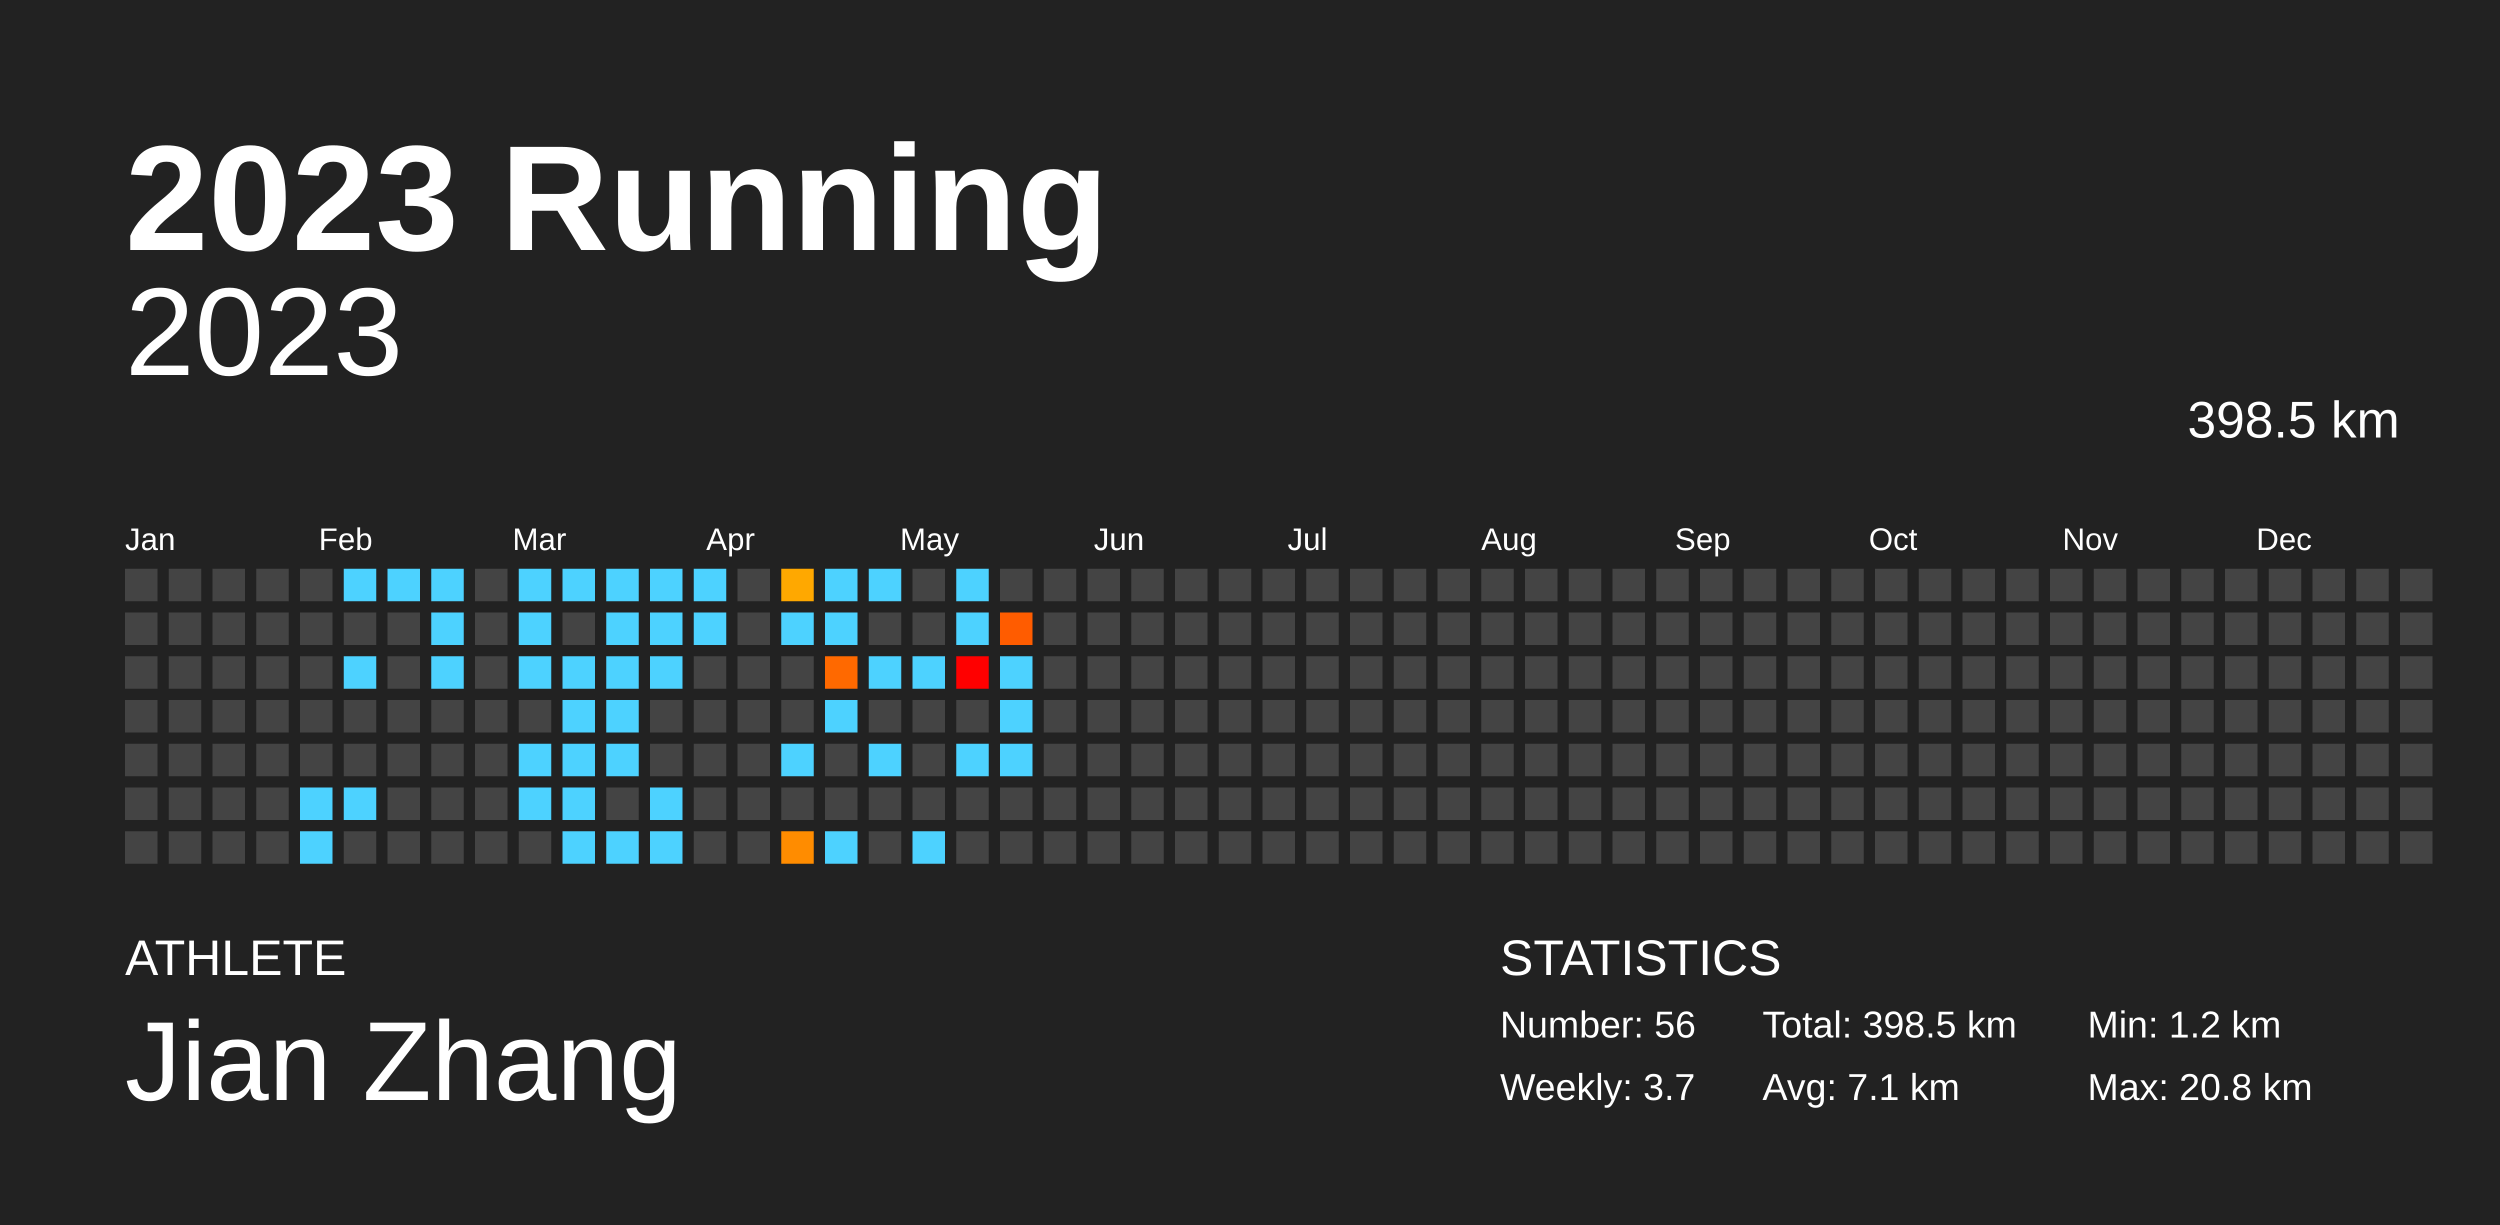
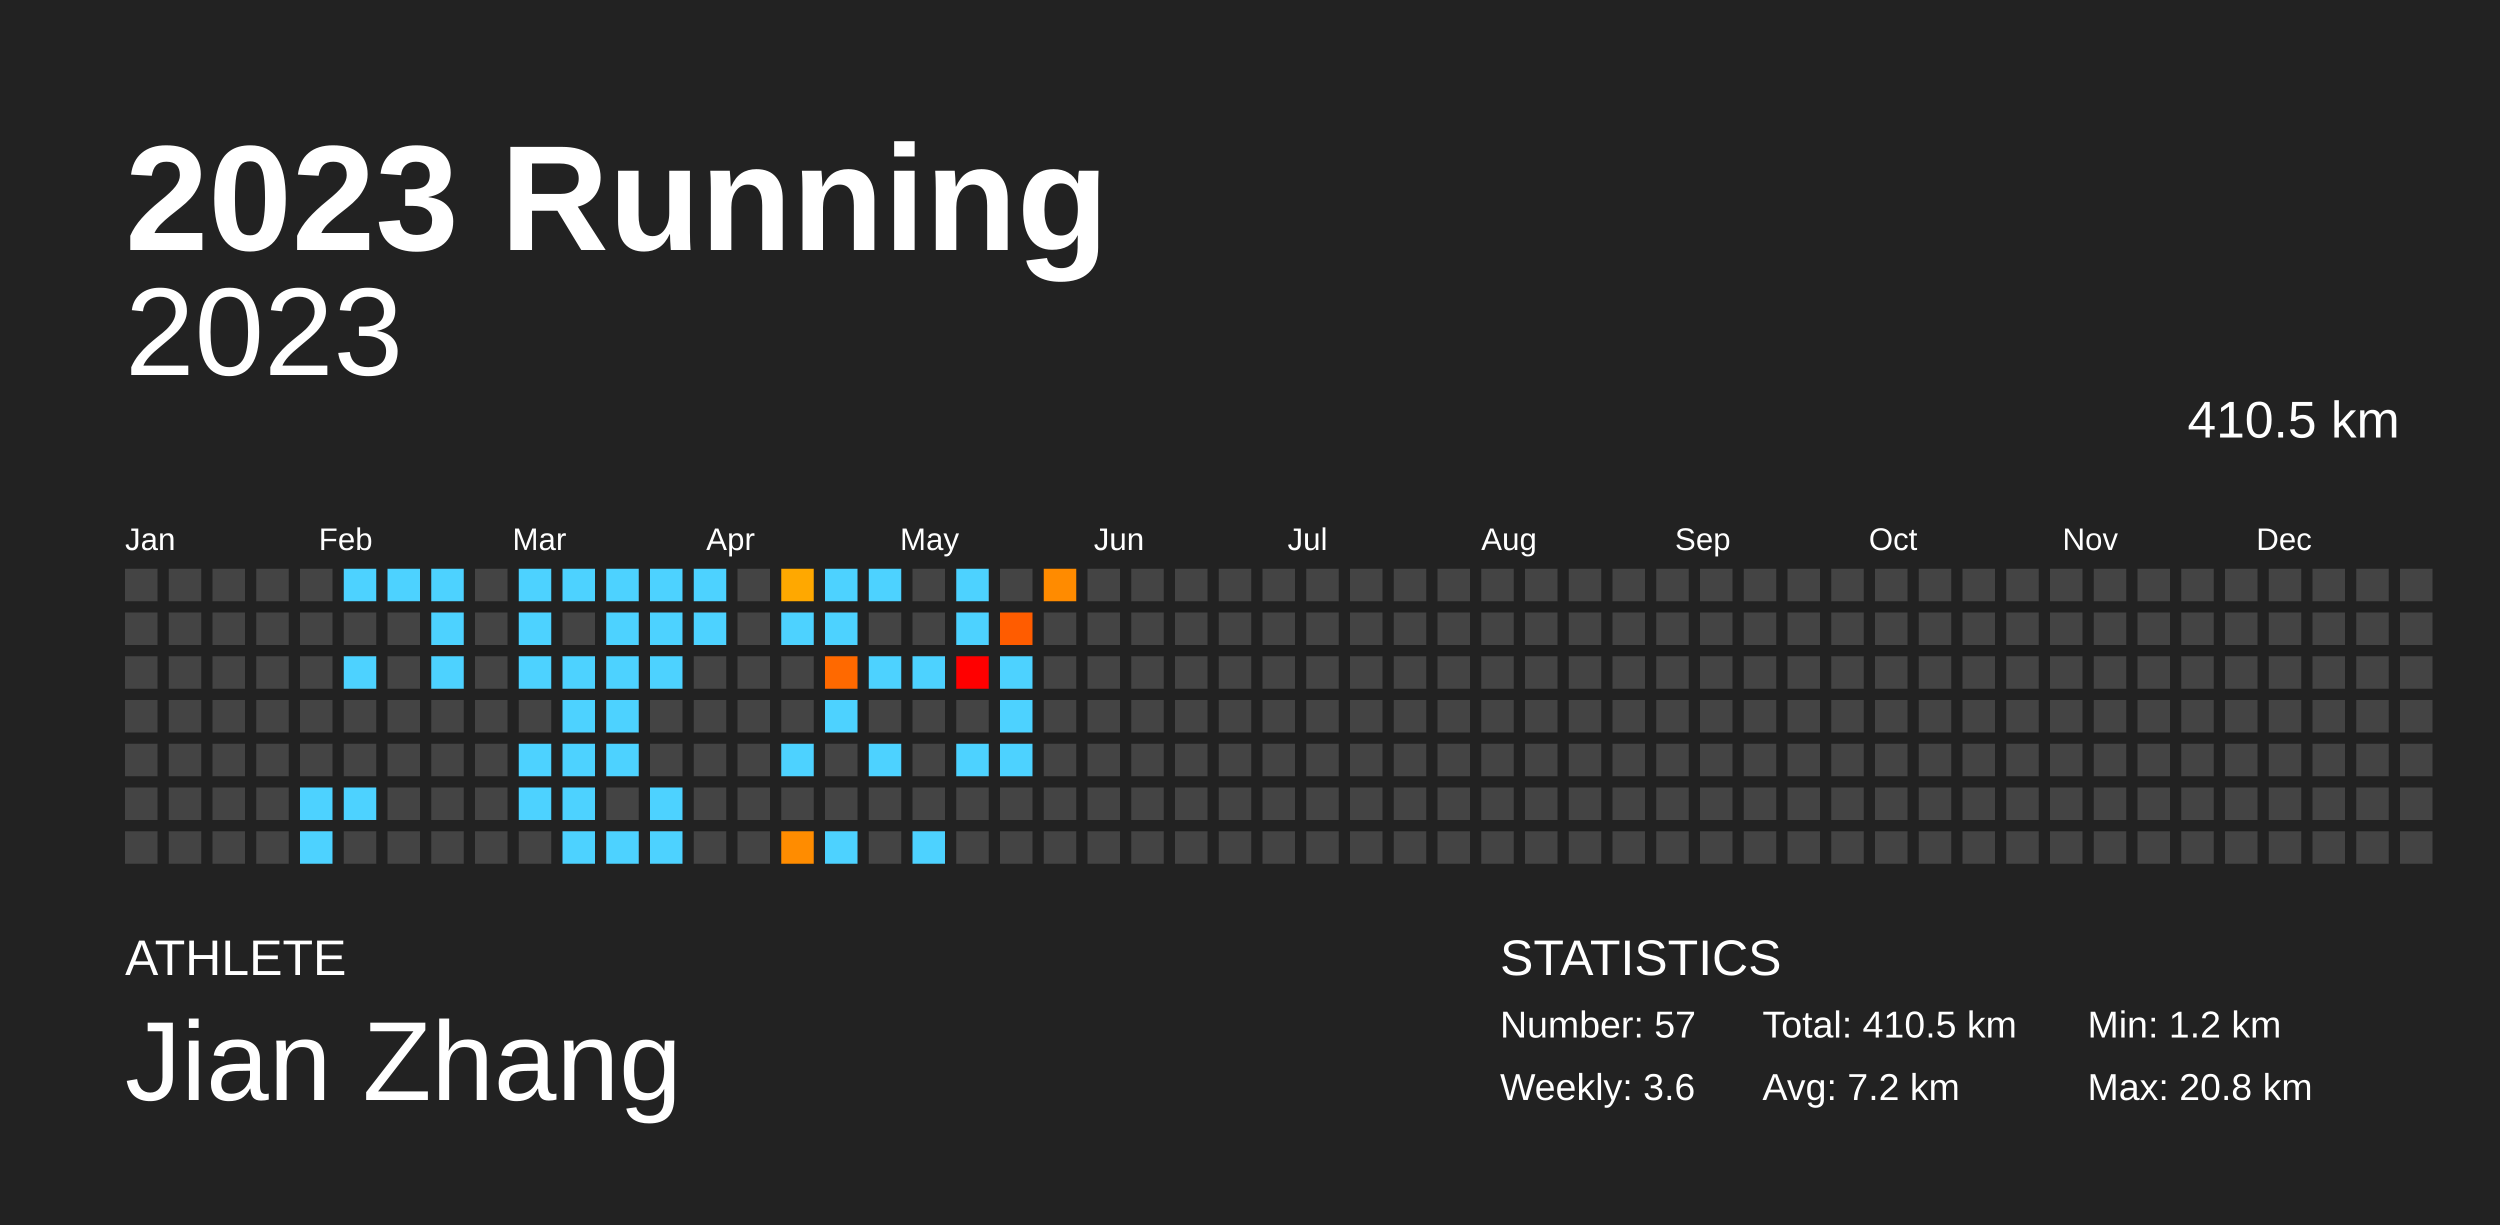
<svg xmlns="http://www.w3.org/2000/svg" baseProfile="full" height="98mm" version="1.1" viewBox="0,0,200,98" width="200mm">
  <defs />
  <rect fill="#222222" height="98" width="200" x="0" y="0" />
  <text fill="#FFFFFF" style="font-size:12px; font-family:Arial; font-weight:bold;" x="10" y="20">2023 Running</text>
  <text fill="#FFFFFF" style="font-size:4px; font-family:Arial" x="10" y="78">ATHLETE</text>
  <text fill="#FFFFFF" style="font-size:9px; font-family:Arial" x="10" y="88">Jian Zhang</text>
  <text fill="#FFFFFF" style="font-size:4px; font-family:Arial" x="120" y="78">STATISTICS</text>
-   <text fill="#FFFFFF" style="font-size:3px; font-family:Arial" x="120" y="83">Number: 56</text>
-   <text fill="#FFFFFF" style="font-size:3px; font-family:Arial" x="120" y="88">Weekly: 3.7</text>
-   <text fill="#FFFFFF" style="font-size:3px; font-family:Arial" x="141" y="83">Total: 398.5 km</text>
-   <text fill="#FFFFFF" style="font-size:3px; font-family:Arial" x="141" y="88">Avg: 7.1 km</text>
+   <text fill="#FFFFFF" style="font-size:3px; font-family:Arial" x="120" y="83">Number: 57</text>
+   <text fill="#FFFFFF" style="font-size:3px; font-family:Arial" x="120" y="88">Weekly: 3.6</text>
+   <text fill="#FFFFFF" style="font-size:3px; font-family:Arial" x="141" y="83">Total: 410.5 km</text>
+   <text fill="#FFFFFF" style="font-size:3px; font-family:Arial" x="141" y="88">Avg: 7.2 km</text>
  <text fill="#FFFFFF" style="font-size:3px; font-family:Arial" x="167" y="83">Min: 1.2 km</text>
  <text fill="#FFFFFF" style="font-size:3px; font-family:Arial" x="167" y="88">Max: 20.8 km</text>
  <text alignment-baseline="hanging" fill="#FFFFFF" style="font-size:10.0px; font-family:Arial;" x="10" y="30">2023</text>
-   <text alignment-baseline="hanging" fill="#FFFFFF" style="font-size:4.125px; font-family:Arial;" x="175" y="35">398.5 km</text>
+   <text alignment-baseline="hanging" fill="#FFFFFF" style="font-size:4.125px; font-family:Arial;" x="175" y="35">410.5 km</text>
  <text fill="#FFFFFF" style="font-size:2.5px; font-family:Arial" x="10.0" y="44">Jan</text>
  <text fill="#FFFFFF" style="font-size:2.5px; font-family:Arial" x="25.5" y="44">Feb</text>
  <text fill="#FFFFFF" style="font-size:2.5px; font-family:Arial" x="41.0" y="44">Mar</text>
  <text fill="#FFFFFF" style="font-size:2.5px; font-family:Arial" x="56.5" y="44">Apr</text>
  <text fill="#FFFFFF" style="font-size:2.5px; font-family:Arial" x="72.0" y="44">May</text>
  <text fill="#FFFFFF" style="font-size:2.5px; font-family:Arial" x="87.5" y="44">Jun</text>
  <text fill="#FFFFFF" style="font-size:2.5px; font-family:Arial" x="103.0" y="44">Jul</text>
  <text fill="#FFFFFF" style="font-size:2.5px; font-family:Arial" x="118.5" y="44">Aug</text>
  <text fill="#FFFFFF" style="font-size:2.5px; font-family:Arial" x="134.0" y="44">Sep</text>
  <text fill="#FFFFFF" style="font-size:2.5px; font-family:Arial" x="149.5" y="44">Oct</text>
  <text fill="#FFFFFF" style="font-size:2.5px; font-family:Arial" x="165.0" y="44">Nov</text>
  <text fill="#FFFFFF" style="font-size:2.5px; font-family:Arial" x="180.5" y="44">Dec</text>
  <rect fill="#444444" height="2.6" width="2.6" x="10.0" y="45.5" />
  <rect fill="#444444" height="2.6" width="2.6" x="10.0" y="49.0" />
  <rect fill="#444444" height="2.6" width="2.6" x="10.0" y="52.5" />
  <rect fill="#444444" height="2.6" width="2.6" x="10.0" y="56.0" />
  <rect fill="#444444" height="2.6" width="2.6" x="10.0" y="59.5" />
  <rect fill="#444444" height="2.6" width="2.6" x="10.0" y="63.0" />
  <rect fill="#444444" height="2.6" width="2.6" x="10.0" y="66.5" />
  <rect fill="#444444" height="2.6" width="2.6" x="13.5" y="45.5" />
  <rect fill="#444444" height="2.6" width="2.6" x="13.5" y="49.0" />
  <rect fill="#444444" height="2.6" width="2.6" x="13.5" y="52.5" />
  <rect fill="#444444" height="2.6" width="2.6" x="13.5" y="56.0" />
  <rect fill="#444444" height="2.6" width="2.6" x="13.5" y="59.5" />
  <rect fill="#444444" height="2.6" width="2.6" x="13.5" y="63.0" />
  <rect fill="#444444" height="2.6" width="2.6" x="13.5" y="66.5" />
  <rect fill="#444444" height="2.6" width="2.6" x="17.0" y="45.5" />
  <rect fill="#444444" height="2.6" width="2.6" x="17.0" y="49.0" />
  <rect fill="#444444" height="2.6" width="2.6" x="17.0" y="52.5" />
  <rect fill="#444444" height="2.6" width="2.6" x="17.0" y="56.0" />
  <rect fill="#444444" height="2.6" width="2.6" x="17.0" y="59.5" />
  <rect fill="#444444" height="2.6" width="2.6" x="17.0" y="63.0" />
  <rect fill="#444444" height="2.6" width="2.6" x="17.0" y="66.5" />
  <rect fill="#444444" height="2.6" width="2.6" x="20.5" y="45.5" />
  <rect fill="#444444" height="2.6" width="2.6" x="20.5" y="49.0" />
  <rect fill="#444444" height="2.6" width="2.6" x="20.5" y="52.5" />
  <rect fill="#444444" height="2.6" width="2.6" x="20.5" y="56.0" />
  <rect fill="#444444" height="2.6" width="2.6" x="20.5" y="59.5" />
  <rect fill="#444444" height="2.6" width="2.6" x="20.5" y="63.0" />
  <rect fill="#444444" height="2.6" width="2.6" x="20.5" y="66.5" />
  <rect fill="#444444" height="2.6" width="2.6" x="24.0" y="45.5" />
  <rect fill="#444444" height="2.6" width="2.6" x="24.0" y="49.0" />
  <rect fill="#444444" height="2.6" width="2.6" x="24.0" y="52.5" />
  <rect fill="#444444" height="2.6" width="2.6" x="24.0" y="56.0" />
  <rect fill="#444444" height="2.6" width="2.6" x="24.0" y="59.5" />
  <rect fill="#4dd2ff" height="2.6" width="2.6" x="24.0" y="63.0" />
  <rect fill="#4dd2ff" height="2.6" width="2.6" x="24.0" y="66.5" />
  <rect fill="#4dd2ff" height="2.6" width="2.6" x="27.5" y="45.5" />
  <rect fill="#444444" height="2.6" width="2.6" x="27.5" y="49.0" />
  <rect fill="#4dd2ff" height="2.6" width="2.6" x="27.5" y="52.5" />
  <rect fill="#444444" height="2.6" width="2.6" x="27.5" y="56.0" />
  <rect fill="#444444" height="2.6" width="2.6" x="27.5" y="59.5" />
  <rect fill="#4dd2ff" height="2.6" width="2.6" x="27.5" y="63.0" />
  <rect fill="#444444" height="2.6" width="2.6" x="27.5" y="66.5" />
  <rect fill="#4dd2ff" height="2.6" width="2.6" x="31.0" y="45.5" />
  <rect fill="#444444" height="2.6" width="2.6" x="31.0" y="49.0" />
  <rect fill="#444444" height="2.6" width="2.6" x="31.0" y="52.5" />
  <rect fill="#444444" height="2.6" width="2.6" x="31.0" y="56.0" />
  <rect fill="#444444" height="2.6" width="2.6" x="31.0" y="59.5" />
  <rect fill="#444444" height="2.6" width="2.6" x="31.0" y="63.0" />
  <rect fill="#444444" height="2.6" width="2.6" x="31.0" y="66.5" />
  <rect fill="#4dd2ff" height="2.6" width="2.6" x="34.5" y="45.5" />
  <rect fill="#4dd2ff" height="2.6" width="2.6" x="34.5" y="49.0" />
  <rect fill="#4dd2ff" height="2.6" width="2.6" x="34.5" y="52.5" />
  <rect fill="#444444" height="2.6" width="2.6" x="34.5" y="56.0" />
  <rect fill="#444444" height="2.6" width="2.6" x="34.5" y="59.5" />
  <rect fill="#444444" height="2.6" width="2.6" x="34.5" y="63.0" />
  <rect fill="#444444" height="2.6" width="2.6" x="34.5" y="66.5" />
  <rect fill="#444444" height="2.6" width="2.6" x="38.0" y="45.5" />
  <rect fill="#444444" height="2.6" width="2.6" x="38.0" y="49.0" />
  <rect fill="#444444" height="2.6" width="2.6" x="38.0" y="52.5" />
  <rect fill="#444444" height="2.6" width="2.6" x="38.0" y="56.0" />
  <rect fill="#444444" height="2.6" width="2.6" x="38.0" y="59.5" />
  <rect fill="#444444" height="2.6" width="2.6" x="38.0" y="63.0" />
  <rect fill="#444444" height="2.6" width="2.6" x="38.0" y="66.5" />
  <rect fill="#4dd2ff" height="2.6" width="2.6" x="41.5" y="45.5" />
  <rect fill="#4dd2ff" height="2.6" width="2.6" x="41.5" y="49.0" />
  <rect fill="#4dd2ff" height="2.6" width="2.6" x="41.5" y="52.5" />
  <rect fill="#444444" height="2.6" width="2.6" x="41.5" y="56.0" />
  <rect fill="#4dd2ff" height="2.6" width="2.6" x="41.5" y="59.5" />
  <rect fill="#4dd2ff" height="2.6" width="2.6" x="41.5" y="63.0" />
  <rect fill="#444444" height="2.6" width="2.6" x="41.5" y="66.5" />
  <rect fill="#4dd2ff" height="2.6" width="2.6" x="45.0" y="45.5" />
  <rect fill="#444444" height="2.6" width="2.6" x="45.0" y="49.0" />
  <rect fill="#4dd2ff" height="2.6" width="2.6" x="45.0" y="52.5" />
  <rect fill="#4dd2ff" height="2.6" width="2.6" x="45.0" y="56.0" />
  <rect fill="#4dd2ff" height="2.6" width="2.6" x="45.0" y="59.5" />
  <rect fill="#4dd2ff" height="2.6" width="2.6" x="45.0" y="63.0" />
  <rect fill="#4dd2ff" height="2.6" width="2.6" x="45.0" y="66.5" />
  <rect fill="#4dd2ff" height="2.6" width="2.6" x="48.5" y="45.5" />
  <rect fill="#4dd2ff" height="2.6" width="2.6" x="48.5" y="49.0" />
  <rect fill="#4dd2ff" height="2.6" width="2.6" x="48.5" y="52.5" />
  <rect fill="#4dd2ff" height="2.6" width="2.6" x="48.5" y="56.0" />
  <rect fill="#4dd2ff" height="2.6" width="2.6" x="48.5" y="59.5" />
  <rect fill="#444444" height="2.6" width="2.6" x="48.5" y="63.0" />
  <rect fill="#4dd2ff" height="2.6" width="2.6" x="48.5" y="66.5" />
  <rect fill="#4dd2ff" height="2.6" width="2.6" x="52.0" y="45.5" />
  <rect fill="#4dd2ff" height="2.6" width="2.6" x="52.0" y="49.0" />
  <rect fill="#4dd2ff" height="2.6" width="2.6" x="52.0" y="52.5" />
  <rect fill="#444444" height="2.6" width="2.6" x="52.0" y="56.0" />
  <rect fill="#444444" height="2.6" width="2.6" x="52.0" y="59.5" />
  <rect fill="#4dd2ff" height="2.6" width="2.6" x="52.0" y="63.0" />
  <rect fill="#4dd2ff" height="2.6" width="2.6" x="52.0" y="66.5" />
  <rect fill="#4dd2ff" height="2.6" width="2.6" x="55.5" y="45.5" />
  <rect fill="#4dd2ff" height="2.6" width="2.6" x="55.5" y="49.0" />
  <rect fill="#444444" height="2.6" width="2.6" x="55.5" y="52.5" />
  <rect fill="#444444" height="2.6" width="2.6" x="55.5" y="56.0" />
  <rect fill="#444444" height="2.6" width="2.6" x="55.5" y="59.5" />
  <rect fill="#444444" height="2.6" width="2.6" x="55.5" y="63.0" />
  <rect fill="#444444" height="2.6" width="2.6" x="55.5" y="66.5" />
  <rect fill="#444444" height="2.6" width="2.6" x="59.0" y="45.5" />
  <rect fill="#444444" height="2.6" width="2.6" x="59.0" y="49.0" />
  <rect fill="#444444" height="2.6" width="2.6" x="59.0" y="52.5" />
  <rect fill="#444444" height="2.6" width="2.6" x="59.0" y="56.0" />
  <rect fill="#444444" height="2.6" width="2.6" x="59.0" y="59.5" />
  <rect fill="#444444" height="2.6" width="2.6" x="59.0" y="63.0" />
  <rect fill="#444444" height="2.6" width="2.6" x="59.0" y="66.5" />
  <rect fill="#ffa800" height="2.6" width="2.6" x="62.5" y="45.5" />
  <rect fill="#4dd2ff" height="2.6" width="2.6" x="62.5" y="49.0" />
  <rect fill="#444444" height="2.6" width="2.6" x="62.5" y="52.5" />
  <rect fill="#444444" height="2.6" width="2.6" x="62.5" y="56.0" />
  <rect fill="#4dd2ff" height="2.6" width="2.6" x="62.5" y="59.5" />
  <rect fill="#444444" height="2.6" width="2.6" x="62.5" y="63.0" />
  <rect fill="#ff8c00" height="2.6" width="2.6" x="62.5" y="66.5" />
  <rect fill="#4dd2ff" height="2.6" width="2.6" x="66.0" y="45.5" />
  <rect fill="#4dd2ff" height="2.6" width="2.6" x="66.0" y="49.0" />
  <rect fill="#ff6900" height="2.6" width="2.6" x="66.0" y="52.5" />
  <rect fill="#4dd2ff" height="2.6" width="2.6" x="66.0" y="56.0" />
  <rect fill="#444444" height="2.6" width="2.6" x="66.0" y="59.5" />
  <rect fill="#444444" height="2.6" width="2.6" x="66.0" y="63.0" />
  <rect fill="#4dd2ff" height="2.6" width="2.6" x="66.0" y="66.5" />
  <rect fill="#4dd2ff" height="2.6" width="2.6" x="69.5" y="45.5" />
  <rect fill="#444444" height="2.6" width="2.6" x="69.5" y="49.0" />
  <rect fill="#4dd2ff" height="2.6" width="2.6" x="69.5" y="52.5" />
  <rect fill="#444444" height="2.6" width="2.6" x="69.5" y="56.0" />
  <rect fill="#4dd2ff" height="2.6" width="2.6" x="69.5" y="59.5" />
  <rect fill="#444444" height="2.6" width="2.6" x="69.5" y="63.0" />
  <rect fill="#444444" height="2.6" width="2.6" x="69.5" y="66.5" />
  <rect fill="#444444" height="2.6" width="2.6" x="73.0" y="45.5" />
  <rect fill="#444444" height="2.6" width="2.6" x="73.0" y="49.0" />
  <rect fill="#4dd2ff" height="2.6" width="2.6" x="73.0" y="52.5" />
  <rect fill="#444444" height="2.6" width="2.6" x="73.0" y="56.0" />
  <rect fill="#444444" height="2.6" width="2.6" x="73.0" y="59.5" />
  <rect fill="#444444" height="2.6" width="2.6" x="73.0" y="63.0" />
  <rect fill="#4dd2ff" height="2.6" width="2.6" x="73.0" y="66.5" />
  <rect fill="#4dd2ff" height="2.6" width="2.6" x="76.5" y="45.5" />
  <rect fill="#4dd2ff" height="2.6" width="2.6" x="76.5" y="49.0" />
  <rect fill="red" height="2.6" width="2.6" x="76.5" y="52.5" />
  <rect fill="#444444" height="2.6" width="2.6" x="76.5" y="56.0" />
  <rect fill="#4dd2ff" height="2.6" width="2.6" x="76.5" y="59.5" />
  <rect fill="#444444" height="2.6" width="2.6" x="76.5" y="63.0" />
  <rect fill="#444444" height="2.6" width="2.6" x="76.5" y="66.5" />
  <rect fill="#444444" height="2.6" width="2.6" x="80.0" y="45.5" />
  <rect fill="#ff5c00" height="2.6" width="2.6" x="80.0" y="49.0" />
  <rect fill="#4dd2ff" height="2.6" width="2.6" x="80.0" y="52.5" />
  <rect fill="#4dd2ff" height="2.6" width="2.6" x="80.0" y="56.0" />
  <rect fill="#4dd2ff" height="2.6" width="2.6" x="80.0" y="59.5" />
  <rect fill="#444444" height="2.6" width="2.6" x="80.0" y="63.0" />
  <rect fill="#444444" height="2.6" width="2.6" x="80.0" y="66.5" />
-   <rect fill="#444444" height="2.6" width="2.6" x="83.5" y="45.5" />
+   <rect fill="#ff8b00" height="2.6" width="2.6" x="83.5" y="45.5" />
  <rect fill="#444444" height="2.6" width="2.6" x="83.5" y="49.0" />
  <rect fill="#444444" height="2.6" width="2.6" x="83.5" y="52.5" />
  <rect fill="#444444" height="2.6" width="2.6" x="83.5" y="56.0" />
  <rect fill="#444444" height="2.6" width="2.6" x="83.5" y="59.5" />
  <rect fill="#444444" height="2.6" width="2.6" x="83.5" y="63.0" />
  <rect fill="#444444" height="2.6" width="2.6" x="83.5" y="66.5" />
  <rect fill="#444444" height="2.6" width="2.6" x="87.0" y="45.5" />
  <rect fill="#444444" height="2.6" width="2.6" x="87.0" y="49.0" />
  <rect fill="#444444" height="2.6" width="2.6" x="87.0" y="52.5" />
  <rect fill="#444444" height="2.6" width="2.6" x="87.0" y="56.0" />
  <rect fill="#444444" height="2.6" width="2.6" x="87.0" y="59.5" />
  <rect fill="#444444" height="2.6" width="2.6" x="87.0" y="63.0" />
  <rect fill="#444444" height="2.6" width="2.6" x="87.0" y="66.5" />
  <rect fill="#444444" height="2.6" width="2.6" x="90.5" y="45.5" />
  <rect fill="#444444" height="2.6" width="2.6" x="90.5" y="49.0" />
  <rect fill="#444444" height="2.6" width="2.6" x="90.5" y="52.5" />
  <rect fill="#444444" height="2.6" width="2.6" x="90.5" y="56.0" />
  <rect fill="#444444" height="2.6" width="2.6" x="90.5" y="59.5" />
  <rect fill="#444444" height="2.6" width="2.6" x="90.5" y="63.0" />
  <rect fill="#444444" height="2.6" width="2.6" x="90.5" y="66.5" />
  <rect fill="#444444" height="2.6" width="2.6" x="94.0" y="45.5" />
  <rect fill="#444444" height="2.6" width="2.6" x="94.0" y="49.0" />
  <rect fill="#444444" height="2.6" width="2.6" x="94.0" y="52.5" />
  <rect fill="#444444" height="2.6" width="2.6" x="94.0" y="56.0" />
  <rect fill="#444444" height="2.6" width="2.6" x="94.0" y="59.5" />
  <rect fill="#444444" height="2.6" width="2.6" x="94.0" y="63.0" />
  <rect fill="#444444" height="2.6" width="2.6" x="94.0" y="66.5" />
  <rect fill="#444444" height="2.6" width="2.6" x="97.5" y="45.5" />
  <rect fill="#444444" height="2.6" width="2.6" x="97.5" y="49.0" />
  <rect fill="#444444" height="2.6" width="2.6" x="97.5" y="52.5" />
  <rect fill="#444444" height="2.6" width="2.6" x="97.5" y="56.0" />
  <rect fill="#444444" height="2.6" width="2.6" x="97.5" y="59.5" />
  <rect fill="#444444" height="2.6" width="2.6" x="97.5" y="63.0" />
  <rect fill="#444444" height="2.6" width="2.6" x="97.5" y="66.5" />
  <rect fill="#444444" height="2.6" width="2.6" x="101.0" y="45.5" />
  <rect fill="#444444" height="2.6" width="2.6" x="101.0" y="49.0" />
  <rect fill="#444444" height="2.6" width="2.6" x="101.0" y="52.5" />
  <rect fill="#444444" height="2.6" width="2.6" x="101.0" y="56.0" />
  <rect fill="#444444" height="2.6" width="2.6" x="101.0" y="59.5" />
  <rect fill="#444444" height="2.6" width="2.6" x="101.0" y="63.0" />
  <rect fill="#444444" height="2.6" width="2.6" x="101.0" y="66.5" />
  <rect fill="#444444" height="2.6" width="2.6" x="104.5" y="45.5" />
  <rect fill="#444444" height="2.6" width="2.6" x="104.5" y="49.0" />
  <rect fill="#444444" height="2.6" width="2.6" x="104.5" y="52.5" />
  <rect fill="#444444" height="2.6" width="2.6" x="104.5" y="56.0" />
  <rect fill="#444444" height="2.6" width="2.6" x="104.5" y="59.5" />
  <rect fill="#444444" height="2.6" width="2.6" x="104.5" y="63.0" />
  <rect fill="#444444" height="2.6" width="2.6" x="104.5" y="66.5" />
  <rect fill="#444444" height="2.6" width="2.6" x="108.0" y="45.5" />
  <rect fill="#444444" height="2.6" width="2.6" x="108.0" y="49.0" />
  <rect fill="#444444" height="2.6" width="2.6" x="108.0" y="52.5" />
  <rect fill="#444444" height="2.6" width="2.6" x="108.0" y="56.0" />
  <rect fill="#444444" height="2.6" width="2.6" x="108.0" y="59.5" />
  <rect fill="#444444" height="2.6" width="2.6" x="108.0" y="63.0" />
  <rect fill="#444444" height="2.6" width="2.6" x="108.0" y="66.5" />
  <rect fill="#444444" height="2.6" width="2.6" x="111.5" y="45.5" />
  <rect fill="#444444" height="2.6" width="2.6" x="111.5" y="49.0" />
  <rect fill="#444444" height="2.6" width="2.6" x="111.5" y="52.5" />
  <rect fill="#444444" height="2.6" width="2.6" x="111.5" y="56.0" />
  <rect fill="#444444" height="2.6" width="2.6" x="111.5" y="59.5" />
  <rect fill="#444444" height="2.6" width="2.6" x="111.5" y="63.0" />
  <rect fill="#444444" height="2.6" width="2.6" x="111.5" y="66.5" />
  <rect fill="#444444" height="2.6" width="2.6" x="115.0" y="45.5" />
  <rect fill="#444444" height="2.6" width="2.6" x="115.0" y="49.0" />
  <rect fill="#444444" height="2.6" width="2.6" x="115.0" y="52.5" />
  <rect fill="#444444" height="2.6" width="2.6" x="115.0" y="56.0" />
  <rect fill="#444444" height="2.6" width="2.6" x="115.0" y="59.5" />
  <rect fill="#444444" height="2.6" width="2.6" x="115.0" y="63.0" />
  <rect fill="#444444" height="2.6" width="2.6" x="115.0" y="66.5" />
  <rect fill="#444444" height="2.6" width="2.6" x="118.5" y="45.5" />
  <rect fill="#444444" height="2.6" width="2.6" x="118.5" y="49.0" />
  <rect fill="#444444" height="2.6" width="2.6" x="118.5" y="52.5" />
  <rect fill="#444444" height="2.6" width="2.6" x="118.5" y="56.0" />
  <rect fill="#444444" height="2.6" width="2.6" x="118.5" y="59.5" />
  <rect fill="#444444" height="2.6" width="2.6" x="118.5" y="63.0" />
  <rect fill="#444444" height="2.6" width="2.6" x="118.5" y="66.5" />
  <rect fill="#444444" height="2.6" width="2.6" x="122.0" y="45.5" />
  <rect fill="#444444" height="2.6" width="2.6" x="122.0" y="49.0" />
  <rect fill="#444444" height="2.6" width="2.6" x="122.0" y="52.5" />
  <rect fill="#444444" height="2.6" width="2.6" x="122.0" y="56.0" />
  <rect fill="#444444" height="2.6" width="2.6" x="122.0" y="59.5" />
  <rect fill="#444444" height="2.6" width="2.6" x="122.0" y="63.0" />
  <rect fill="#444444" height="2.6" width="2.6" x="122.0" y="66.5" />
  <rect fill="#444444" height="2.6" width="2.6" x="125.5" y="45.5" />
  <rect fill="#444444" height="2.6" width="2.6" x="125.5" y="49.0" />
  <rect fill="#444444" height="2.6" width="2.6" x="125.5" y="52.5" />
  <rect fill="#444444" height="2.6" width="2.6" x="125.5" y="56.0" />
  <rect fill="#444444" height="2.6" width="2.6" x="125.5" y="59.5" />
  <rect fill="#444444" height="2.6" width="2.6" x="125.5" y="63.0" />
  <rect fill="#444444" height="2.6" width="2.6" x="125.5" y="66.5" />
  <rect fill="#444444" height="2.6" width="2.6" x="129.0" y="45.5" />
  <rect fill="#444444" height="2.6" width="2.6" x="129.0" y="49.0" />
  <rect fill="#444444" height="2.6" width="2.6" x="129.0" y="52.5" />
  <rect fill="#444444" height="2.6" width="2.6" x="129.0" y="56.0" />
  <rect fill="#444444" height="2.6" width="2.6" x="129.0" y="59.5" />
  <rect fill="#444444" height="2.6" width="2.6" x="129.0" y="63.0" />
  <rect fill="#444444" height="2.6" width="2.6" x="129.0" y="66.5" />
  <rect fill="#444444" height="2.6" width="2.6" x="132.5" y="45.5" />
  <rect fill="#444444" height="2.6" width="2.6" x="132.5" y="49.0" />
  <rect fill="#444444" height="2.6" width="2.6" x="132.5" y="52.5" />
  <rect fill="#444444" height="2.6" width="2.6" x="132.5" y="56.0" />
  <rect fill="#444444" height="2.6" width="2.6" x="132.5" y="59.5" />
  <rect fill="#444444" height="2.6" width="2.6" x="132.5" y="63.0" />
  <rect fill="#444444" height="2.6" width="2.6" x="132.5" y="66.5" />
  <rect fill="#444444" height="2.6" width="2.6" x="136.0" y="45.5" />
  <rect fill="#444444" height="2.6" width="2.6" x="136.0" y="49.0" />
  <rect fill="#444444" height="2.6" width="2.6" x="136.0" y="52.5" />
  <rect fill="#444444" height="2.6" width="2.6" x="136.0" y="56.0" />
  <rect fill="#444444" height="2.6" width="2.6" x="136.0" y="59.5" />
  <rect fill="#444444" height="2.6" width="2.6" x="136.0" y="63.0" />
  <rect fill="#444444" height="2.6" width="2.6" x="136.0" y="66.5" />
  <rect fill="#444444" height="2.6" width="2.6" x="139.5" y="45.5" />
  <rect fill="#444444" height="2.6" width="2.6" x="139.5" y="49.0" />
  <rect fill="#444444" height="2.6" width="2.6" x="139.5" y="52.5" />
  <rect fill="#444444" height="2.6" width="2.6" x="139.5" y="56.0" />
  <rect fill="#444444" height="2.6" width="2.6" x="139.5" y="59.5" />
  <rect fill="#444444" height="2.6" width="2.6" x="139.5" y="63.0" />
  <rect fill="#444444" height="2.6" width="2.6" x="139.5" y="66.5" />
  <rect fill="#444444" height="2.6" width="2.6" x="143.0" y="45.5" />
  <rect fill="#444444" height="2.6" width="2.6" x="143.0" y="49.0" />
  <rect fill="#444444" height="2.6" width="2.6" x="143.0" y="52.5" />
  <rect fill="#444444" height="2.6" width="2.6" x="143.0" y="56.0" />
  <rect fill="#444444" height="2.6" width="2.6" x="143.0" y="59.5" />
  <rect fill="#444444" height="2.6" width="2.6" x="143.0" y="63.0" />
  <rect fill="#444444" height="2.6" width="2.6" x="143.0" y="66.5" />
  <rect fill="#444444" height="2.6" width="2.6" x="146.5" y="45.5" />
  <rect fill="#444444" height="2.6" width="2.6" x="146.5" y="49.0" />
  <rect fill="#444444" height="2.6" width="2.6" x="146.5" y="52.5" />
  <rect fill="#444444" height="2.6" width="2.6" x="146.5" y="56.0" />
  <rect fill="#444444" height="2.6" width="2.6" x="146.5" y="59.5" />
  <rect fill="#444444" height="2.6" width="2.6" x="146.5" y="63.0" />
  <rect fill="#444444" height="2.6" width="2.6" x="146.5" y="66.5" />
  <rect fill="#444444" height="2.6" width="2.6" x="150.0" y="45.5" />
  <rect fill="#444444" height="2.6" width="2.6" x="150.0" y="49.0" />
  <rect fill="#444444" height="2.6" width="2.6" x="150.0" y="52.5" />
  <rect fill="#444444" height="2.6" width="2.6" x="150.0" y="56.0" />
  <rect fill="#444444" height="2.6" width="2.6" x="150.0" y="59.5" />
  <rect fill="#444444" height="2.6" width="2.6" x="150.0" y="63.0" />
  <rect fill="#444444" height="2.6" width="2.6" x="150.0" y="66.5" />
  <rect fill="#444444" height="2.6" width="2.6" x="153.5" y="45.5" />
  <rect fill="#444444" height="2.6" width="2.6" x="153.5" y="49.0" />
  <rect fill="#444444" height="2.6" width="2.6" x="153.5" y="52.5" />
  <rect fill="#444444" height="2.6" width="2.6" x="153.5" y="56.0" />
  <rect fill="#444444" height="2.6" width="2.6" x="153.5" y="59.5" />
  <rect fill="#444444" height="2.6" width="2.6" x="153.5" y="63.0" />
  <rect fill="#444444" height="2.6" width="2.6" x="153.5" y="66.5" />
  <rect fill="#444444" height="2.6" width="2.6" x="157.0" y="45.5" />
  <rect fill="#444444" height="2.6" width="2.6" x="157.0" y="49.0" />
  <rect fill="#444444" height="2.6" width="2.6" x="157.0" y="52.5" />
  <rect fill="#444444" height="2.6" width="2.6" x="157.0" y="56.0" />
  <rect fill="#444444" height="2.6" width="2.6" x="157.0" y="59.5" />
  <rect fill="#444444" height="2.6" width="2.6" x="157.0" y="63.0" />
  <rect fill="#444444" height="2.6" width="2.6" x="157.0" y="66.5" />
  <rect fill="#444444" height="2.6" width="2.6" x="160.5" y="45.5" />
  <rect fill="#444444" height="2.6" width="2.6" x="160.5" y="49.0" />
  <rect fill="#444444" height="2.6" width="2.6" x="160.5" y="52.5" />
  <rect fill="#444444" height="2.6" width="2.6" x="160.5" y="56.0" />
  <rect fill="#444444" height="2.6" width="2.6" x="160.5" y="59.5" />
  <rect fill="#444444" height="2.6" width="2.6" x="160.5" y="63.0" />
  <rect fill="#444444" height="2.6" width="2.6" x="160.5" y="66.5" />
  <rect fill="#444444" height="2.6" width="2.6" x="164.0" y="45.5" />
  <rect fill="#444444" height="2.6" width="2.6" x="164.0" y="49.0" />
  <rect fill="#444444" height="2.6" width="2.6" x="164.0" y="52.5" />
  <rect fill="#444444" height="2.6" width="2.6" x="164.0" y="56.0" />
  <rect fill="#444444" height="2.6" width="2.6" x="164.0" y="59.5" />
  <rect fill="#444444" height="2.6" width="2.6" x="164.0" y="63.0" />
  <rect fill="#444444" height="2.6" width="2.6" x="164.0" y="66.5" />
  <rect fill="#444444" height="2.6" width="2.6" x="167.5" y="45.5" />
  <rect fill="#444444" height="2.6" width="2.6" x="167.5" y="49.0" />
  <rect fill="#444444" height="2.6" width="2.6" x="167.5" y="52.5" />
  <rect fill="#444444" height="2.6" width="2.6" x="167.5" y="56.0" />
  <rect fill="#444444" height="2.6" width="2.6" x="167.5" y="59.5" />
  <rect fill="#444444" height="2.6" width="2.6" x="167.5" y="63.0" />
  <rect fill="#444444" height="2.6" width="2.6" x="167.5" y="66.5" />
  <rect fill="#444444" height="2.6" width="2.6" x="171.0" y="45.5" />
  <rect fill="#444444" height="2.6" width="2.6" x="171.0" y="49.0" />
  <rect fill="#444444" height="2.6" width="2.6" x="171.0" y="52.5" />
  <rect fill="#444444" height="2.6" width="2.6" x="171.0" y="56.0" />
  <rect fill="#444444" height="2.6" width="2.6" x="171.0" y="59.5" />
  <rect fill="#444444" height="2.6" width="2.6" x="171.0" y="63.0" />
  <rect fill="#444444" height="2.6" width="2.6" x="171.0" y="66.5" />
  <rect fill="#444444" height="2.6" width="2.6" x="174.5" y="45.5" />
  <rect fill="#444444" height="2.6" width="2.6" x="174.5" y="49.0" />
  <rect fill="#444444" height="2.6" width="2.6" x="174.5" y="52.5" />
  <rect fill="#444444" height="2.6" width="2.6" x="174.5" y="56.0" />
  <rect fill="#444444" height="2.6" width="2.6" x="174.5" y="59.5" />
  <rect fill="#444444" height="2.6" width="2.6" x="174.5" y="63.0" />
  <rect fill="#444444" height="2.6" width="2.6" x="174.5" y="66.5" />
  <rect fill="#444444" height="2.6" width="2.6" x="178.0" y="45.5" />
  <rect fill="#444444" height="2.6" width="2.6" x="178.0" y="49.0" />
  <rect fill="#444444" height="2.6" width="2.6" x="178.0" y="52.5" />
  <rect fill="#444444" height="2.6" width="2.6" x="178.0" y="56.0" />
  <rect fill="#444444" height="2.6" width="2.6" x="178.0" y="59.5" />
  <rect fill="#444444" height="2.6" width="2.6" x="178.0" y="63.0" />
  <rect fill="#444444" height="2.6" width="2.6" x="178.0" y="66.5" />
  <rect fill="#444444" height="2.6" width="2.6" x="181.5" y="45.5" />
  <rect fill="#444444" height="2.6" width="2.6" x="181.5" y="49.0" />
  <rect fill="#444444" height="2.6" width="2.6" x="181.5" y="52.5" />
  <rect fill="#444444" height="2.6" width="2.6" x="181.5" y="56.0" />
  <rect fill="#444444" height="2.6" width="2.6" x="181.5" y="59.5" />
  <rect fill="#444444" height="2.6" width="2.6" x="181.5" y="63.0" />
  <rect fill="#444444" height="2.6" width="2.6" x="181.5" y="66.5" />
  <rect fill="#444444" height="2.6" width="2.6" x="185.0" y="45.5" />
  <rect fill="#444444" height="2.6" width="2.6" x="185.0" y="49.0" />
  <rect fill="#444444" height="2.6" width="2.6" x="185.0" y="52.5" />
  <rect fill="#444444" height="2.6" width="2.6" x="185.0" y="56.0" />
  <rect fill="#444444" height="2.6" width="2.6" x="185.0" y="59.5" />
  <rect fill="#444444" height="2.6" width="2.6" x="185.0" y="63.0" />
  <rect fill="#444444" height="2.6" width="2.6" x="185.0" y="66.5" />
  <rect fill="#444444" height="2.6" width="2.6" x="188.5" y="45.5" />
  <rect fill="#444444" height="2.6" width="2.6" x="188.5" y="49.0" />
  <rect fill="#444444" height="2.6" width="2.6" x="188.5" y="52.5" />
  <rect fill="#444444" height="2.6" width="2.6" x="188.5" y="56.0" />
  <rect fill="#444444" height="2.6" width="2.6" x="188.5" y="59.5" />
  <rect fill="#444444" height="2.6" width="2.6" x="188.5" y="63.0" />
  <rect fill="#444444" height="2.6" width="2.6" x="188.5" y="66.5" />
  <rect fill="#444444" height="2.6" width="2.6" x="192.0" y="45.5" />
  <rect fill="#444444" height="2.6" width="2.6" x="192.0" y="49.0" />
  <rect fill="#444444" height="2.6" width="2.6" x="192.0" y="52.5" />
  <rect fill="#444444" height="2.6" width="2.6" x="192.0" y="56.0" />
  <rect fill="#444444" height="2.6" width="2.6" x="192.0" y="59.5" />
  <rect fill="#444444" height="2.6" width="2.6" x="192.0" y="63.0" />
  <rect fill="#444444" height="2.6" width="2.6" x="192.0" y="66.5" />
</svg>
